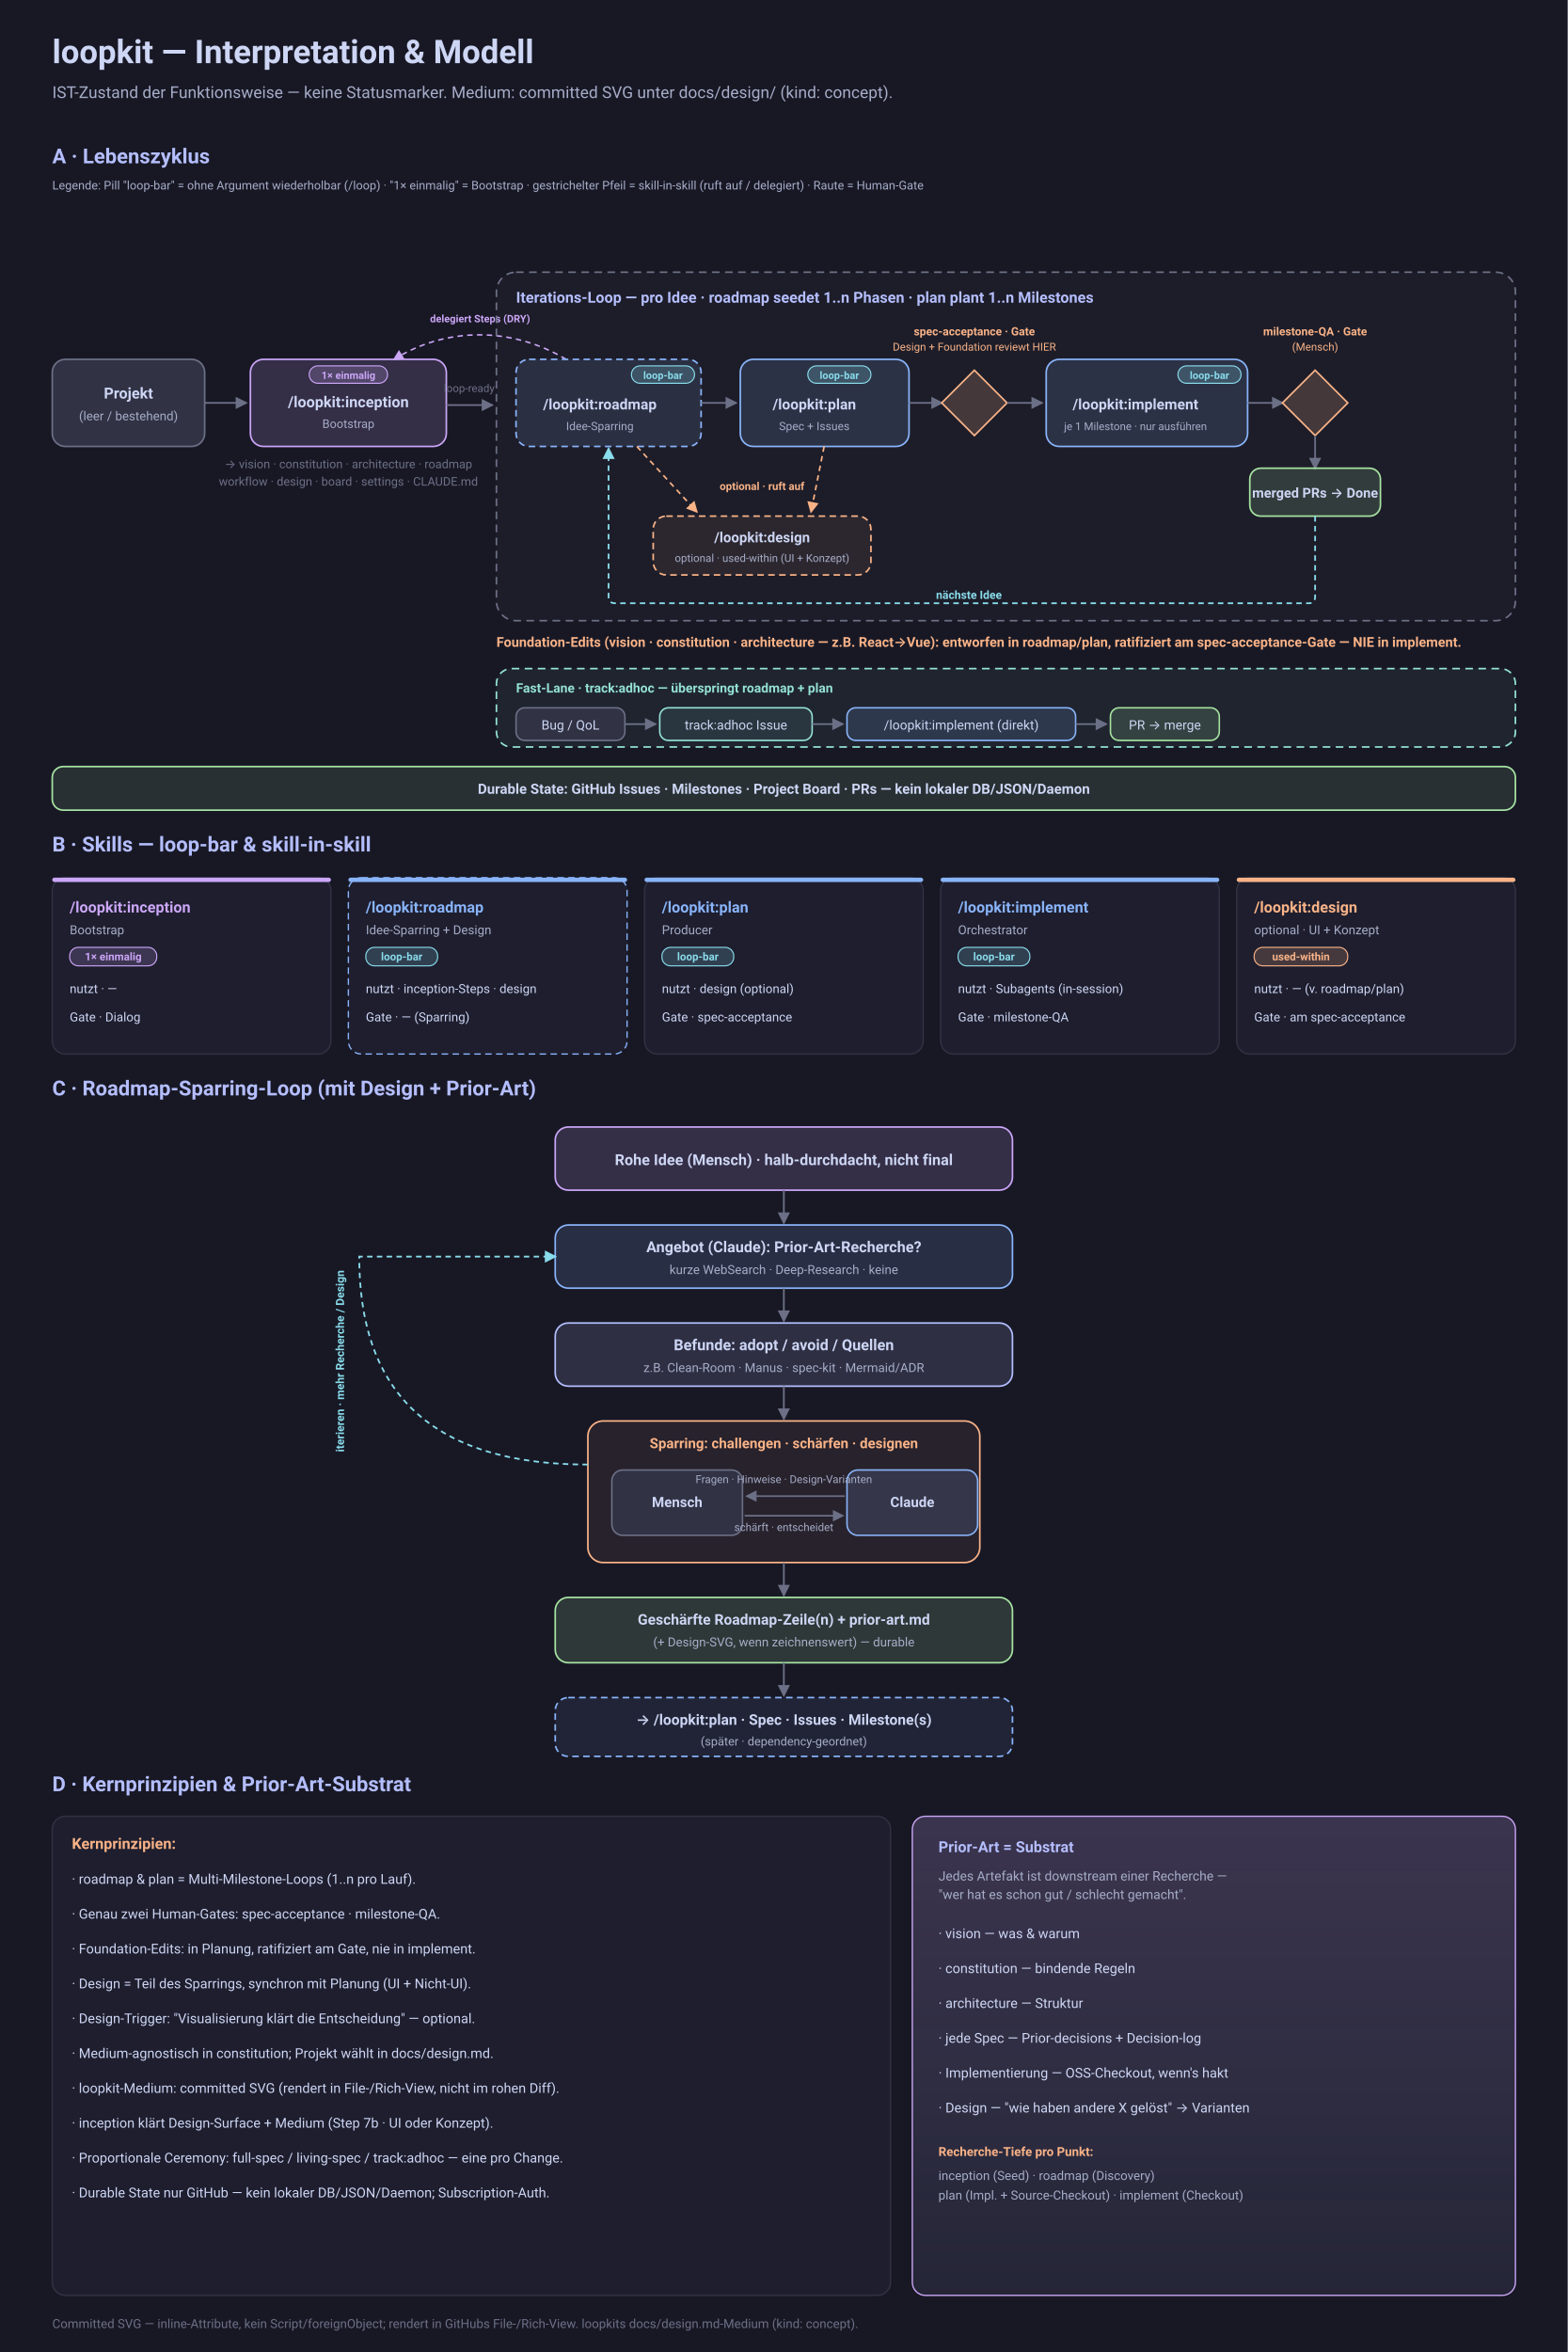
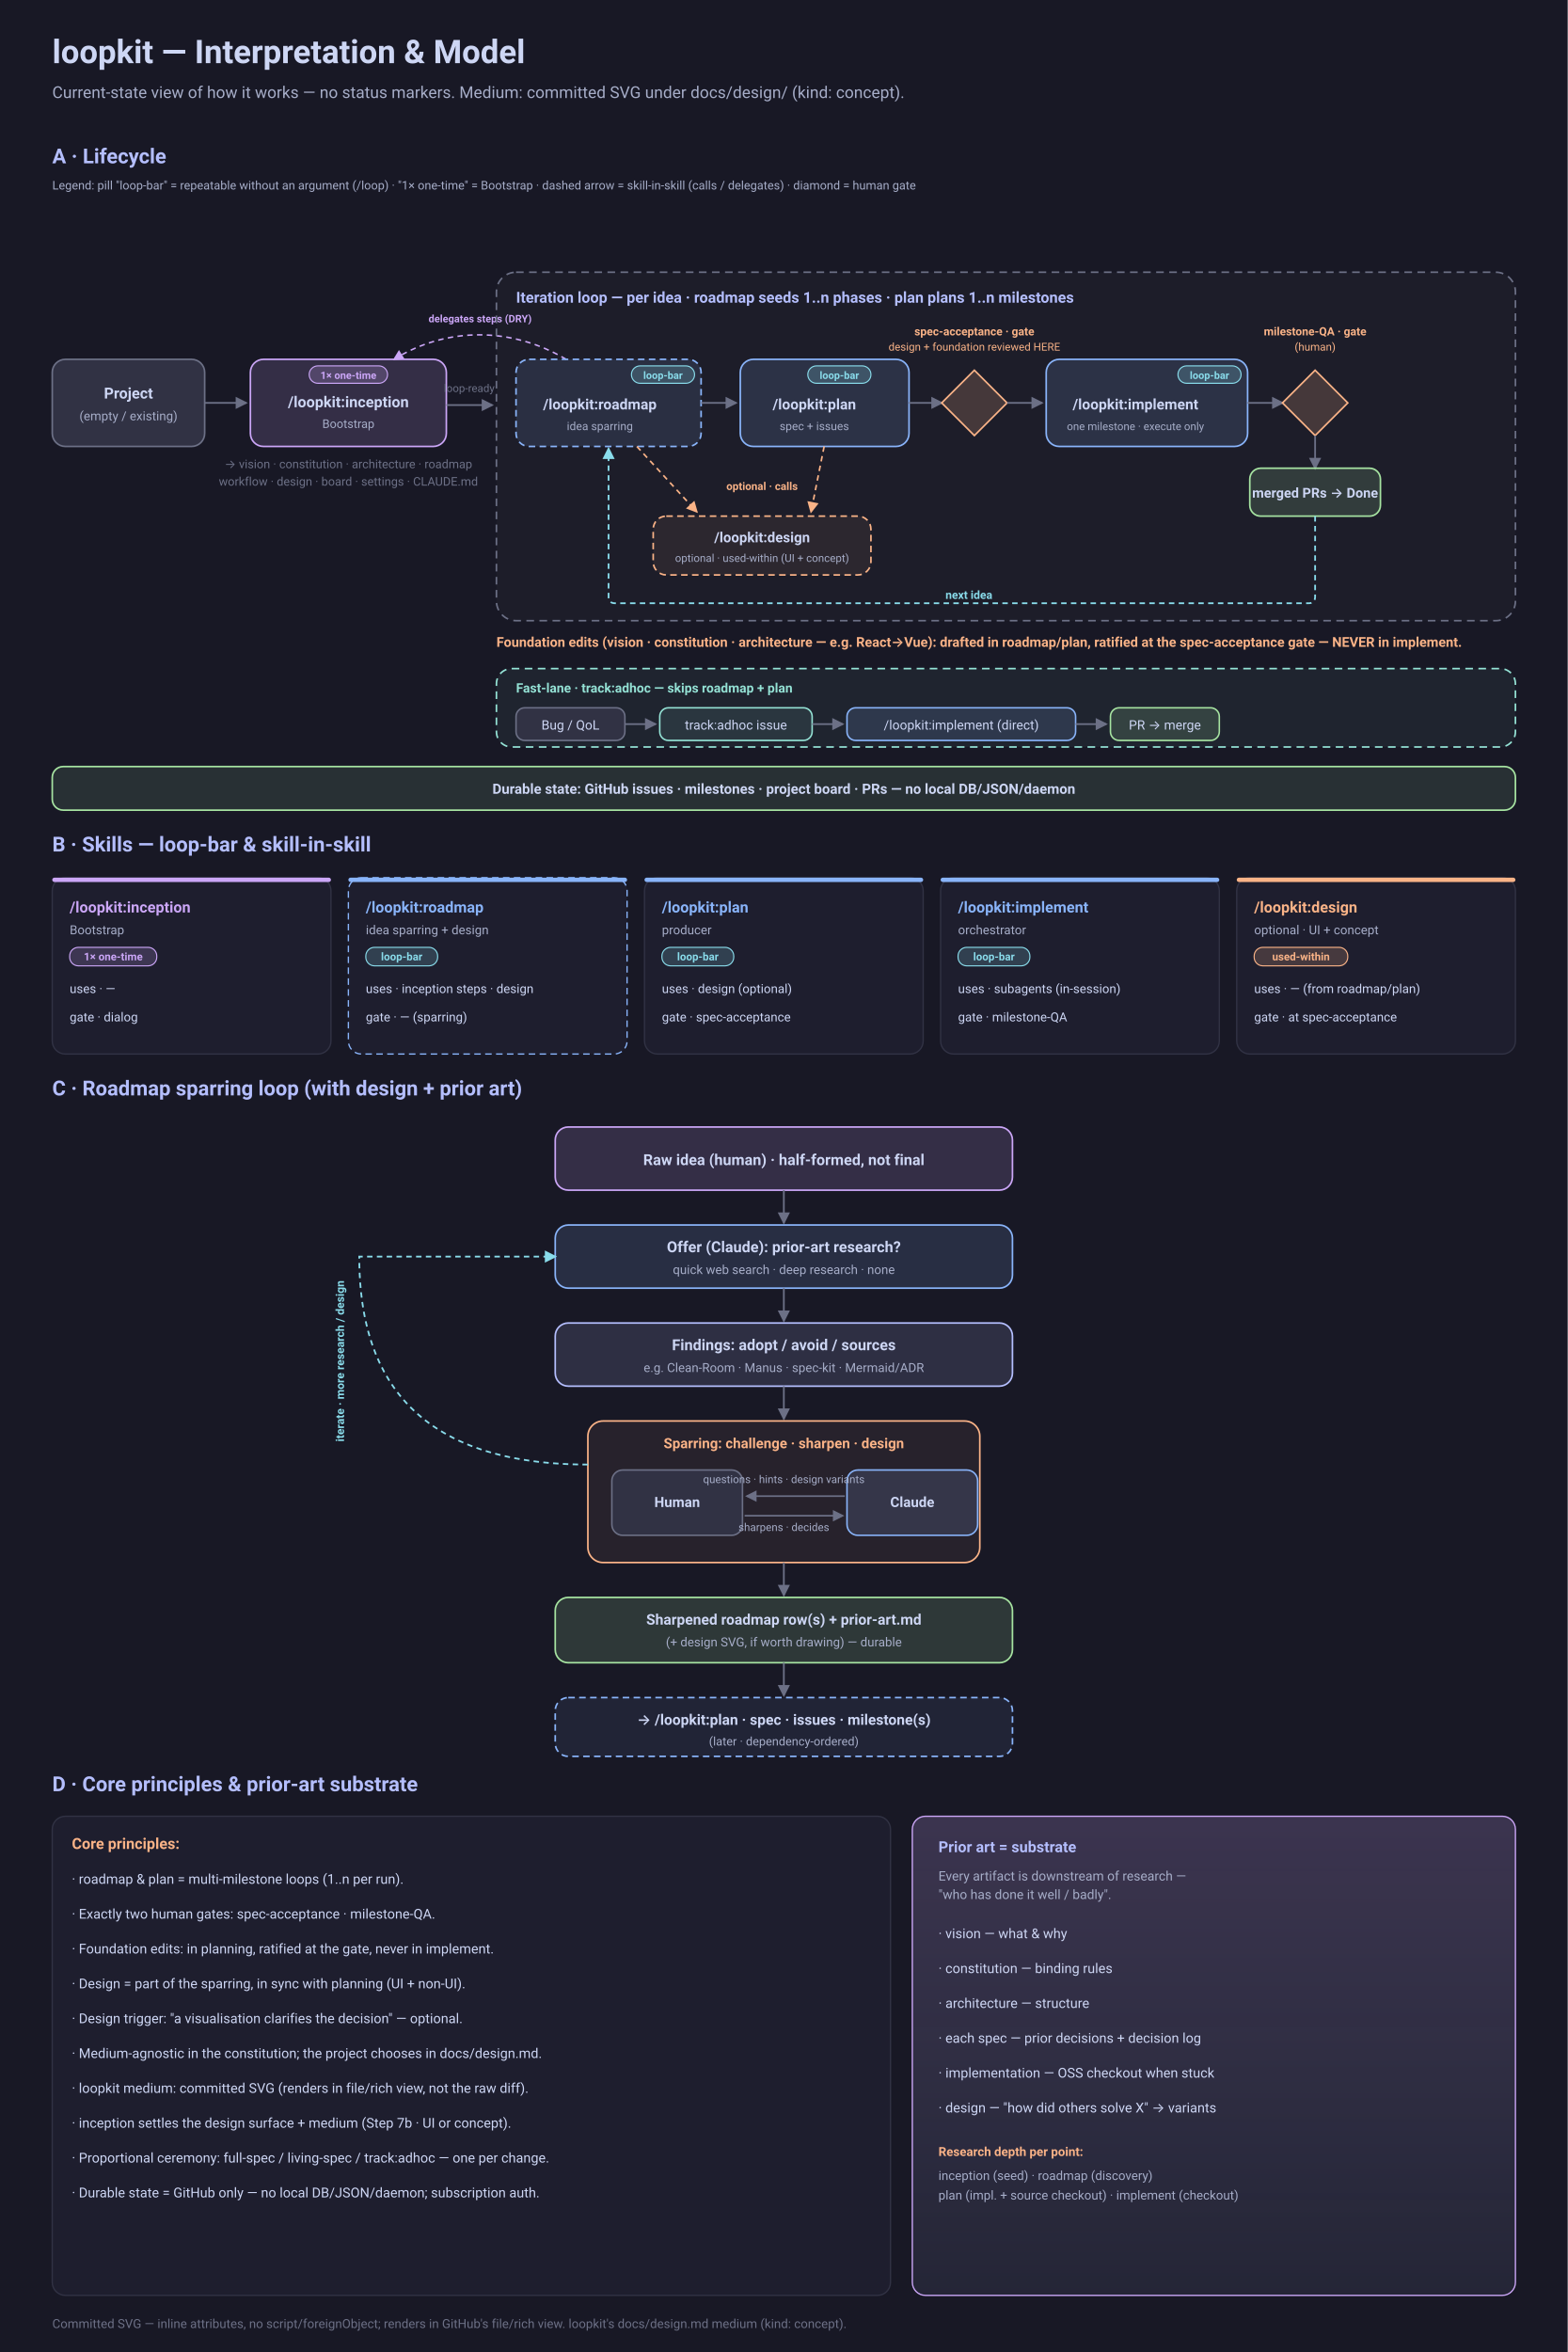
<svg xmlns="http://www.w3.org/2000/svg" viewBox="0 0 1440 2160" width="1440" height="2160" font-family="system-ui, -apple-system, Segoe UI, Roboto, sans-serif">
  <defs>
    <marker id="ar" viewBox="0 0 10 10" refX="8.5" refY="5" markerWidth="7" markerHeight="7" orient="auto-start-reverse">
      <path d="M0,0 L10,5 L0,10 z" fill="#6c7086" />
    </marker>
    <marker id="arb" viewBox="0 0 10 10" refX="8.5" refY="5" markerWidth="7" markerHeight="7" orient="auto-start-reverse">
      <path d="M0,0 L10,5 L0,10 z" fill="#89dceb" />
    </marker>
    <marker id="arp" viewBox="0 0 10 10" refX="8.5" refY="5" markerWidth="7" markerHeight="7" orient="auto-start-reverse">
      <path d="M0,0 L10,5 L0,10 z" fill="#fab387" />
    </marker>
    <marker id="arm" viewBox="0 0 10 10" refX="8.5" refY="5" markerWidth="7" markerHeight="7" orient="auto-start-reverse">
      <path d="M0,0 L10,5 L0,10 z" fill="#cba6f7" />
    </marker>
    <linearGradient id="mv" x1="0" y1="0" x2="0" y2="1">
      <stop offset="0" stop-color="#cba6f7" stop-opacity="0.20" />
      <stop offset="1" stop-color="#b4befe" stop-opacity="0.08" />
    </linearGradient>
  </defs>
  <rect x="0" y="0" width="1440" height="2160" fill="#181825" />
-   <text x="48" y="58" font-size="30" font-weight="700" fill="#cdd6f4">loopkit — Interpretation &amp; Modell</text>
-   <text x="48" y="90" font-size="15" fill="#a6adc8">IST-Zustand der Funktionsweise — keine Statusmarker. Medium: committed SVG unter docs/design/ (kind: concept).</text>
-   <text x="48" y="150" font-size="19" font-weight="700" fill="#b4befe">A · Lebenszyklus</text>
-   <text x="48" y="174" font-size="11" fill="#a6adc8">Legende:  Pill "loop-bar" = ohne Argument wiederholbar (/loop)   ·   "1× einmalig" = Bootstrap   ·   gestrichelter Pfeil = skill-in-skill (ruft auf / delegiert)   ·   Raute = Human-Gate</text>
+   <text x="48" y="58" font-size="30" font-weight="700" fill="#cdd6f4">loopkit — Interpretation &amp; Model</text>
+   <text x="48" y="90" font-size="15" fill="#a6adc8">Current-state view of how it works — no status markers. Medium: committed SVG under docs/design/ (kind: concept).</text>
+   <text x="48" y="150" font-size="19" font-weight="700" fill="#b4befe">A · Lifecycle</text>
+   <text x="48" y="174" font-size="11" fill="#a6adc8">Legend:  pill "loop-bar" = repeatable without an argument (/loop)   ·   "1× one-time" = Bootstrap   ·   dashed arrow = skill-in-skill (calls / delegates)   ·   diamond = human gate</text>
  <rect x="48" y="330" width="140" height="80" rx="12" fill="#313244" stroke="#6c7086" stroke-width="1.5" />
-   <text x="118" y="366" font-size="14" font-weight="600" fill="#cdd6f4" text-anchor="middle">Projekt</text>
-   <text x="118" y="386" font-size="11.5" fill="#a6adc8" text-anchor="middle">(leer / bestehend)</text>
+   <text x="118" y="366" font-size="14" font-weight="600" fill="#cdd6f4" text-anchor="middle">Project</text>
+   <text x="118" y="386" font-size="11.5" fill="#a6adc8" text-anchor="middle">(empty / existing)</text>
  <line x1="188" y1="370" x2="226" y2="370" stroke="#6c7086" stroke-width="1.6" marker-end="url(#ar)" />
  <rect x="230" y="330" width="180" height="80" rx="12" fill="#cba6f7" fill-opacity="0.16" stroke="#cba6f7" stroke-width="1.5" />
  <rect x="284" y="336" width="72" height="16" rx="8" fill="#cba6f7" fill-opacity="0.20" stroke="#cba6f7" stroke-width="1" />
-   <text x="320" y="348" font-size="9.5" font-weight="600" fill="#cba6f7" text-anchor="middle">1× einmalig</text>
+   <text x="320" y="348" font-size="9.5" font-weight="600" fill="#cba6f7" text-anchor="middle">1× one-time</text>
  <text x="320" y="374" font-size="14" font-weight="600" fill="#cdd6f4" text-anchor="middle">/loopkit:inception</text>
  <text x="320" y="393" font-size="11" fill="#a6adc8" text-anchor="middle">Bootstrap</text>
  <text x="320" y="430" font-size="11" fill="#6c7086" text-anchor="middle">→ vision · constitution · architecture · roadmap</text>
  <text x="320" y="446" font-size="11" fill="#6c7086" text-anchor="middle">workflow · design · board · settings · CLAUDE.md</text>
  <text x="431" y="360" font-size="10" fill="#6c7086" text-anchor="middle">loop-ready</text>
  <line x1="410" y1="372" x2="452" y2="372" stroke="#6c7086" stroke-width="1.6" marker-end="url(#ar)" />
  <path d="M520,330 C 470,300 410,300 362,330" fill="none" stroke="#cba6f7" stroke-width="1.4" stroke-dasharray="5 4" marker-end="url(#arm)" />
-   <text x="441" y="296" font-size="9.5" font-weight="600" fill="#cba6f7" text-anchor="middle">delegiert Steps (DRY)</text>
+   <text x="441" y="296" font-size="9.5" font-weight="600" fill="#cba6f7" text-anchor="middle">delegates steps (DRY)</text>
  <rect x="456" y="250" width="936" height="320" rx="18" fill="#ffffff" fill-opacity="0.02" stroke="#6c7086" stroke-width="1.5" stroke-dasharray="7 5" />
-   <text x="474" y="278" font-size="14" font-weight="700" fill="#b4befe">Iterations-Loop — pro Idee · roadmap seedet 1..n Phasen · plan plant 1..n Milestones</text>
+   <text x="474" y="278" font-size="14" font-weight="700" fill="#b4befe">Iteration loop — per idea · roadmap seeds 1..n phases · plan plans 1..n milestones</text>
  <rect x="474" y="330" width="170" height="80" rx="12" fill="#89b4fa" fill-opacity="0.12" stroke="#89b4fa" stroke-width="1.5" stroke-dasharray="6 4" />
  <rect x="580" y="336" width="58" height="16" rx="8" fill="#89dceb" fill-opacity="0.20" stroke="#89dceb" stroke-width="1" />
  <text x="609" y="348" font-size="9.5" font-weight="600" fill="#89dceb" text-anchor="middle">loop-bar</text>
  <text x="551" y="376" font-size="13.5" font-weight="600" fill="#cdd6f4" text-anchor="middle">/loopkit:roadmap</text>
-   <text x="551" y="395" font-size="10.5" fill="#a6adc8" text-anchor="middle">Idee-Sparring</text>
+   <text x="551" y="395" font-size="10.5" fill="#a6adc8" text-anchor="middle">idea sparring</text>
  <line x1="644" y1="370" x2="676" y2="370" stroke="#6c7086" stroke-width="1.6" marker-end="url(#ar)" />
  <rect x="680" y="330" width="155" height="80" rx="12" fill="#89b4fa" fill-opacity="0.14" stroke="#89b4fa" stroke-width="1.5" />
  <rect x="742" y="336" width="58" height="16" rx="8" fill="#89dceb" fill-opacity="0.20" stroke="#89dceb" stroke-width="1" />
  <text x="771" y="348" font-size="9.5" font-weight="600" fill="#89dceb" text-anchor="middle">loop-bar</text>
  <text x="748" y="376" font-size="13.5" font-weight="600" fill="#cdd6f4" text-anchor="middle">/loopkit:plan</text>
-   <text x="748" y="395" font-size="10.5" fill="#a6adc8" text-anchor="middle">Spec + Issues</text>
-   <text x="895" y="308" font-size="10.5" font-weight="700" fill="#fab387" text-anchor="middle">spec-acceptance · Gate</text>
-   <text x="895" y="322" font-size="10" fill="#fab387" text-anchor="middle">Design + Foundation reviewt HIER</text>
+   <text x="748" y="395" font-size="10.5" fill="#a6adc8" text-anchor="middle">spec + issues</text>
+   <text x="895" y="308" font-size="10.5" font-weight="700" fill="#fab387" text-anchor="middle">spec-acceptance · gate</text>
+   <text x="895" y="322" font-size="10" fill="#fab387" text-anchor="middle">design + foundation reviewed HERE</text>
  <line x1="835" y1="370" x2="865" y2="370" stroke="#6c7086" stroke-width="1.6" marker-end="url(#ar)" />
  <polygon points="895,340 925,370 895,400 865,370" fill="#fab387" fill-opacity="0.18" stroke="#fab387" stroke-width="1.5" />
  <line x1="925" y1="370" x2="957" y2="370" stroke="#6c7086" stroke-width="1.6" marker-end="url(#ar)" />
  <rect x="961" y="330" width="185" height="80" rx="12" fill="#89b4fa" fill-opacity="0.14" stroke="#89b4fa" stroke-width="1.5" />
  <rect x="1082" y="336" width="58" height="16" rx="8" fill="#89dceb" fill-opacity="0.20" stroke="#89dceb" stroke-width="1" />
  <text x="1111" y="348" font-size="9.5" font-weight="600" fill="#89dceb" text-anchor="middle">loop-bar</text>
  <text x="1043" y="376" font-size="13.5" font-weight="600" fill="#cdd6f4" text-anchor="middle">/loopkit:implement</text>
-   <text x="1043" y="395" font-size="10" fill="#a6adc8" text-anchor="middle">je 1 Milestone · nur ausführen</text>
+   <text x="1043" y="395" font-size="10" fill="#a6adc8" text-anchor="middle">one milestone · execute only</text>
  <line x1="1146" y1="370" x2="1178" y2="370" stroke="#6c7086" stroke-width="1.6" marker-end="url(#ar)" />
-   <text x="1208" y="308" font-size="10.5" font-weight="700" fill="#fab387" text-anchor="middle">milestone-QA · Gate</text>
-   <text x="1208" y="322" font-size="10" fill="#fab387" text-anchor="middle">(Mensch)</text>
+   <text x="1208" y="308" font-size="10.5" font-weight="700" fill="#fab387" text-anchor="middle">milestone-QA · gate</text>
+   <text x="1208" y="322" font-size="10" fill="#fab387" text-anchor="middle">(human)</text>
  <polygon points="1208,340 1238,370 1208,400 1178,370" fill="#fab387" fill-opacity="0.18" stroke="#fab387" stroke-width="1.5" />
  <line x1="1208" y1="400" x2="1208" y2="430" stroke="#6c7086" stroke-width="1.6" marker-end="url(#ar)" />
  <rect x="1148" y="430" width="120" height="44" rx="10" fill="#a6e3a1" fill-opacity="0.16" stroke="#a6e3a1" stroke-width="1.5" />
  <text x="1208" y="457" font-size="12.5" font-weight="600" fill="#cdd6f4" text-anchor="middle">merged PRs → Done</text>
  <path d="M1208,474 L1208,548 Q1208,554 1202,554 L565,554 Q559,554 559,548 L559,412" fill="none" stroke="#89dceb" stroke-width="1.6" stroke-dasharray="5 4" marker-end="url(#arb)" />
-   <text x="890" y="550" font-size="10.5" font-weight="600" fill="#89dceb" text-anchor="middle">nächste Idee</text>
-   <text x="700" y="450" font-size="10" font-weight="600" fill="#fab387" text-anchor="middle">optional · ruft auf</text>
+   <text x="890" y="550" font-size="10.5" font-weight="600" fill="#89dceb" text-anchor="middle">next idea</text>
+   <text x="700" y="450" font-size="10" font-weight="600" fill="#fab387" text-anchor="middle">optional · calls</text>
  <line x1="585" y1="410" x2="640" y2="470" stroke="#fab387" stroke-width="1.5" stroke-dasharray="5 4" marker-end="url(#arp)" />
  <line x1="757" y1="410" x2="745" y2="470" stroke="#fab387" stroke-width="1.5" stroke-dasharray="5 4" marker-end="url(#arp)" />
  <rect x="600" y="474" width="200" height="54" rx="12" fill="#fab387" fill-opacity="0.07" stroke="#fab387" stroke-width="1.5" stroke-dasharray="6 4" />
  <text x="700" y="498" font-size="13" font-weight="600" fill="#cdd6f4" text-anchor="middle">/loopkit:design</text>
-   <text x="700" y="516" font-size="10" fill="#a6adc8" text-anchor="middle">optional · used-within (UI + Konzept)</text>
-   <text x="456" y="594" font-size="12.5" font-weight="600" fill="#fab387">Foundation-Edits (vision · constitution · architecture — z.B. React→Vue): entworfen in roadmap/plan, ratifiziert am spec-acceptance-Gate — NIE in implement.</text>
+   <text x="700" y="516" font-size="10" fill="#a6adc8" text-anchor="middle">optional · used-within (UI + concept)</text>
+   <text x="456" y="594" font-size="12.5" font-weight="600" fill="#fab387">Foundation edits (vision · constitution · architecture — e.g. React→Vue): drafted in roadmap/plan, ratified at the spec-acceptance gate — NEVER in implement.</text>
  <rect x="456" y="614" width="936" height="72" rx="14" fill="#94e2d5" fill-opacity="0.06" stroke="#94e2d5" stroke-width="1.5" stroke-dasharray="7 5" />
-   <text x="474" y="636" font-size="12" font-weight="700" fill="#94e2d5">Fast-Lane · track:adhoc — überspringt roadmap + plan</text>
+   <text x="474" y="636" font-size="12" font-weight="700" fill="#94e2d5">Fast-lane · track:adhoc — skips roadmap + plan</text>
  <rect x="474" y="650" width="100" height="30" rx="8" fill="#313244" stroke="#6c7086" stroke-width="1.4" />
  <text x="524" y="670" font-size="12" fill="#cdd6f4" text-anchor="middle">Bug / QoL</text>
  <line x1="574" y1="665" x2="602" y2="665" stroke="#6c7086" stroke-width="1.6" marker-end="url(#ar)" />
  <rect x="606" y="650" width="140" height="30" rx="8" fill="#94e2d5" fill-opacity="0.10" stroke="#94e2d5" stroke-width="1.4" />
-   <text x="676" y="670" font-size="12" fill="#cdd6f4" text-anchor="middle">track:adhoc Issue</text>
+   <text x="676" y="670" font-size="12" fill="#cdd6f4" text-anchor="middle">track:adhoc issue</text>
  <line x1="746" y1="665" x2="774" y2="665" stroke="#6c7086" stroke-width="1.6" marker-end="url(#ar)" />
  <rect x="778" y="650" width="210" height="30" rx="8" fill="#89b4fa" fill-opacity="0.14" stroke="#89b4fa" stroke-width="1.4" />
-   <text x="883" y="670" font-size="12" fill="#cdd6f4" text-anchor="middle">/loopkit:implement (direkt)</text>
+   <text x="883" y="670" font-size="12" fill="#cdd6f4" text-anchor="middle">/loopkit:implement (direct)</text>
  <line x1="988" y1="665" x2="1016" y2="665" stroke="#6c7086" stroke-width="1.6" marker-end="url(#ar)" />
  <rect x="1020" y="650" width="100" height="30" rx="8" fill="#a6e3a1" fill-opacity="0.16" stroke="#a6e3a1" stroke-width="1.4" />
  <text x="1070" y="670" font-size="12" fill="#cdd6f4" text-anchor="middle">PR → merge</text>
  <rect x="48" y="704" width="1344" height="40" rx="10" fill="#a6e3a1" fill-opacity="0.12" stroke="#a6e3a1" stroke-width="1.5" />
-   <text x="720" y="729" font-size="13" font-weight="600" fill="#cdd6f4" text-anchor="middle">Durable State: GitHub Issues · Milestones · Project Board · PRs — kein lokaler DB/JSON/Daemon</text>
+   <text x="720" y="729" font-size="13" font-weight="600" fill="#cdd6f4" text-anchor="middle">Durable state: GitHub issues · milestones · project board · PRs — no local DB/JSON/daemon</text>
  <text x="48" y="782" font-size="19" font-weight="700" fill="#b4befe">B · Skills — loop-bar &amp; skill-in-skill</text>
  <rect x="48" y="806" width="256" height="162" rx="12" fill="#1e1e2e" stroke="#313244" stroke-width="1.2" />
  <rect x="48" y="806" width="256" height="4" rx="2" fill="#cba6f7" />
  <text x="64" y="838" font-size="14" font-weight="700" fill="#cba6f7">/loopkit:inception</text>
  <text x="64" y="858" font-size="11.5" fill="#a6adc8">Bootstrap</text>
  <rect x="64" y="870" width="80" height="17" rx="8" fill="#cba6f7" fill-opacity="0.18" stroke="#cba6f7" stroke-width="1" />
-   <text x="104" y="882" font-size="10" font-weight="600" fill="#cba6f7" text-anchor="middle">1× einmalig</text>
-   <text x="64" y="912" font-size="11.5" fill="#cdd6f4">nutzt · —</text>
-   <text x="64" y="938" font-size="11.5" fill="#cdd6f4">Gate · Dialog</text>
+   <text x="104" y="882" font-size="10" font-weight="600" fill="#cba6f7" text-anchor="middle">1× one-time</text>
+   <text x="64" y="912" font-size="11.5" fill="#cdd6f4">uses · —</text>
+   <text x="64" y="938" font-size="11.5" fill="#cdd6f4">gate · dialog</text>
  <rect x="320" y="806" width="256" height="162" rx="12" fill="#1e1e2e" stroke="#89b4fa" stroke-width="1.2" stroke-dasharray="6 4" />
  <rect x="320" y="806" width="256" height="4" rx="2" fill="#89b4fa" />
  <text x="336" y="838" font-size="14" font-weight="700" fill="#89b4fa">/loopkit:roadmap</text>
-   <text x="336" y="858" font-size="11.5" fill="#a6adc8">Idee-Sparring + Design</text>
+   <text x="336" y="858" font-size="11.5" fill="#a6adc8">idea sparring + design</text>
  <rect x="336" y="870" width="66" height="17" rx="8" fill="#89dceb" fill-opacity="0.18" stroke="#89dceb" stroke-width="1" />
  <text x="369" y="882" font-size="10" font-weight="600" fill="#89dceb" text-anchor="middle">loop-bar</text>
-   <text x="336" y="912" font-size="11.5" fill="#cdd6f4">nutzt · inception-Steps · design</text>
-   <text x="336" y="938" font-size="11.5" fill="#cdd6f4">Gate · — (Sparring)</text>
+   <text x="336" y="912" font-size="11.5" fill="#cdd6f4">uses · inception steps · design</text>
+   <text x="336" y="938" font-size="11.5" fill="#cdd6f4">gate · — (sparring)</text>
  <rect x="592" y="806" width="256" height="162" rx="12" fill="#1e1e2e" stroke="#313244" stroke-width="1.2" />
  <rect x="592" y="806" width="256" height="4" rx="2" fill="#89b4fa" />
  <text x="608" y="838" font-size="14" font-weight="700" fill="#89b4fa">/loopkit:plan</text>
-   <text x="608" y="858" font-size="11.5" fill="#a6adc8">Producer</text>
+   <text x="608" y="858" font-size="11.5" fill="#a6adc8">producer</text>
  <rect x="608" y="870" width="66" height="17" rx="8" fill="#89dceb" fill-opacity="0.18" stroke="#89dceb" stroke-width="1" />
  <text x="641" y="882" font-size="10" font-weight="600" fill="#89dceb" text-anchor="middle">loop-bar</text>
-   <text x="608" y="912" font-size="11.5" fill="#cdd6f4">nutzt · design (optional)</text>
-   <text x="608" y="938" font-size="11.5" fill="#cdd6f4">Gate · spec-acceptance</text>
+   <text x="608" y="912" font-size="11.5" fill="#cdd6f4">uses · design (optional)</text>
+   <text x="608" y="938" font-size="11.5" fill="#cdd6f4">gate · spec-acceptance</text>
  <rect x="864" y="806" width="256" height="162" rx="12" fill="#1e1e2e" stroke="#313244" stroke-width="1.2" />
  <rect x="864" y="806" width="256" height="4" rx="2" fill="#89b4fa" />
  <text x="880" y="838" font-size="14" font-weight="700" fill="#89b4fa">/loopkit:implement</text>
-   <text x="880" y="858" font-size="11.5" fill="#a6adc8">Orchestrator</text>
+   <text x="880" y="858" font-size="11.5" fill="#a6adc8">orchestrator</text>
  <rect x="880" y="870" width="66" height="17" rx="8" fill="#89dceb" fill-opacity="0.18" stroke="#89dceb" stroke-width="1" />
  <text x="913" y="882" font-size="10" font-weight="600" fill="#89dceb" text-anchor="middle">loop-bar</text>
-   <text x="880" y="912" font-size="11.5" fill="#cdd6f4">nutzt · Subagents (in-session)</text>
-   <text x="880" y="938" font-size="11.5" fill="#cdd6f4">Gate · milestone-QA</text>
+   <text x="880" y="912" font-size="11.5" fill="#cdd6f4">uses · subagents (in-session)</text>
+   <text x="880" y="938" font-size="11.5" fill="#cdd6f4">gate · milestone-QA</text>
  <rect x="1136" y="806" width="256" height="162" rx="12" fill="#1e1e2e" stroke="#313244" stroke-width="1.2" />
  <rect x="1136" y="806" width="256" height="4" rx="2" fill="#fab387" />
  <text x="1152" y="838" font-size="14" font-weight="700" fill="#fab387">/loopkit:design</text>
-   <text x="1152" y="858" font-size="11.5" fill="#a6adc8">optional · UI + Konzept</text>
+   <text x="1152" y="858" font-size="11.5" fill="#a6adc8">optional · UI + concept</text>
  <rect x="1152" y="870" width="86" height="17" rx="8" fill="#fab387" fill-opacity="0.18" stroke="#fab387" stroke-width="1" />
  <text x="1195" y="882" font-size="10" font-weight="600" fill="#fab387" text-anchor="middle">used-within</text>
-   <text x="1152" y="912" font-size="11.5" fill="#cdd6f4">nutzt · — (v. roadmap/plan)</text>
-   <text x="1152" y="938" font-size="11.5" fill="#cdd6f4">Gate · am spec-acceptance</text>
-   <text x="48" y="1006" font-size="19" font-weight="700" fill="#b4befe">C · Roadmap-Sparring-Loop (mit Design + Prior-Art)</text>
+   <text x="1152" y="912" font-size="11.5" fill="#cdd6f4">uses · — (from roadmap/plan)</text>
+   <text x="1152" y="938" font-size="11.5" fill="#cdd6f4">gate · at spec-acceptance</text>
+   <text x="48" y="1006" font-size="19" font-weight="700" fill="#b4befe">C · Roadmap sparring loop (with design + prior art)</text>
  <rect x="510" y="1035" width="420" height="58" rx="12" fill="#cba6f7" fill-opacity="0.16" stroke="#cba6f7" stroke-width="1.5" />
-   <text x="720" y="1070" font-size="14" font-weight="600" fill="#cdd6f4" text-anchor="middle">Rohe Idee (Mensch) · halb-durchdacht, nicht final</text>
+   <text x="720" y="1070" font-size="14" font-weight="600" fill="#cdd6f4" text-anchor="middle">Raw idea (human) · half-formed, not final</text>
  <line x1="720" y1="1093" x2="720" y2="1123" stroke="#6c7086" stroke-width="1.6" marker-end="url(#ar)" />
  <rect x="510" y="1125" width="420" height="58" rx="12" fill="#89b4fa" fill-opacity="0.14" stroke="#89b4fa" stroke-width="1.5" />
-   <text x="720" y="1150" font-size="14" font-weight="600" fill="#cdd6f4" text-anchor="middle">Angebot (Claude): Prior-Art-Recherche?</text>
-   <text x="720" y="1170" font-size="11.5" fill="#a6adc8" text-anchor="middle">kurze WebSearch · Deep-Research · keine</text>
+   <text x="720" y="1150" font-size="14" font-weight="600" fill="#cdd6f4" text-anchor="middle">Offer (Claude): prior-art research?</text>
+   <text x="720" y="1170" font-size="11.5" fill="#a6adc8" text-anchor="middle">quick web search · deep research · none</text>
  <line x1="720" y1="1183" x2="720" y2="1213" stroke="#6c7086" stroke-width="1.6" marker-end="url(#ar)" />
  <rect x="510" y="1215" width="420" height="58" rx="12" fill="#b4befe" fill-opacity="0.14" stroke="#b4befe" stroke-width="1.5" />
-   <text x="720" y="1240" font-size="14" font-weight="600" fill="#cdd6f4" text-anchor="middle">Befunde: adopt / avoid / Quellen</text>
-   <text x="720" y="1260" font-size="11.5" fill="#a6adc8" text-anchor="middle">z.B. Clean-Room · Manus · spec-kit · Mermaid/ADR</text>
+   <text x="720" y="1240" font-size="14" font-weight="600" fill="#cdd6f4" text-anchor="middle">Findings: adopt / avoid / sources</text>
+   <text x="720" y="1260" font-size="11.5" fill="#a6adc8" text-anchor="middle">e.g. Clean-Room · Manus · spec-kit · Mermaid/ADR</text>
  <line x1="720" y1="1273" x2="720" y2="1303" stroke="#6c7086" stroke-width="1.6" marker-end="url(#ar)" />
  <rect x="540" y="1305" width="360" height="130" rx="14" fill="#fab387" fill-opacity="0.07" stroke="#fab387" stroke-width="1.5" />
-   <text x="720" y="1330" font-size="13" font-weight="700" fill="#fab387" text-anchor="middle">Sparring: challengen · schärfen · designen</text>
+   <text x="720" y="1330" font-size="13" font-weight="700" fill="#fab387" text-anchor="middle">Sparring: challenge · sharpen · design</text>
  <rect x="562" y="1350" width="120" height="60" rx="10" fill="#313244" stroke="#6c7086" stroke-width="1.4" />
-   <text x="622" y="1384" font-size="13" font-weight="600" fill="#cdd6f4" text-anchor="middle">Mensch</text>
+   <text x="622" y="1384" font-size="13" font-weight="600" fill="#cdd6f4" text-anchor="middle">Human</text>
  <rect x="778" y="1350" width="120" height="60" rx="10" fill="#89b4fa" fill-opacity="0.14" stroke="#89b4fa" stroke-width="1.4" />
  <text x="838" y="1384" font-size="13" font-weight="600" fill="#cdd6f4" text-anchor="middle">Claude</text>
-   <text x="720" y="1362" font-size="10" fill="#a6adc8" text-anchor="middle">Fragen · Hinweise · Design-Varianten</text>
+   <text x="720" y="1362" font-size="10" fill="#a6adc8" text-anchor="middle">questions · hints · design variants</text>
  <line x1="776" y1="1374" x2="686" y2="1374" stroke="#6c7086" stroke-width="1.5" marker-end="url(#ar)" />
  <line x1="684" y1="1392" x2="774" y2="1392" stroke="#6c7086" stroke-width="1.5" marker-end="url(#ar)" />
-   <text x="720" y="1406" font-size="10" fill="#a6adc8" text-anchor="middle">schärft · entscheidet</text>
+   <text x="720" y="1406" font-size="10" fill="#a6adc8" text-anchor="middle">sharpens · decides</text>
  <line x1="720" y1="1435" x2="720" y2="1465" stroke="#6c7086" stroke-width="1.6" marker-end="url(#ar)" />
  <path d="M540,1345 C 360,1345 330,1240 330,1154 L510,1154" fill="none" stroke="#89dceb" stroke-width="1.6" stroke-dasharray="5 4" marker-end="url(#arb)" />
-   <text x="316" y="1250" font-size="10.5" font-weight="600" fill="#89dceb" text-anchor="middle" transform="rotate(-90 316 1250)">iterieren · mehr Recherche / Design</text>
+   <text x="316" y="1250" font-size="10.5" font-weight="600" fill="#89dceb" text-anchor="middle" transform="rotate(-90 316 1250)">iterate · more research / design</text>
  <rect x="510" y="1467" width="420" height="60" rx="12" fill="#a6e3a1" fill-opacity="0.16" stroke="#a6e3a1" stroke-width="1.5" />
-   <text x="720" y="1492" font-size="13.5" font-weight="600" fill="#cdd6f4" text-anchor="middle">Geschärfte Roadmap-Zeile(n) + prior-art.md</text>
-   <text x="720" y="1512" font-size="11.5" fill="#a6adc8" text-anchor="middle">(+ Design-SVG, wenn zeichnenswert) — durable</text>
+   <text x="720" y="1492" font-size="13.5" font-weight="600" fill="#cdd6f4" text-anchor="middle">Sharpened roadmap row(s) + prior-art.md</text>
+   <text x="720" y="1512" font-size="11.5" fill="#a6adc8" text-anchor="middle">(+ design SVG, if worth drawing) — durable</text>
  <line x1="720" y1="1527" x2="720" y2="1557" stroke="#6c7086" stroke-width="1.6" marker-end="url(#ar)" />
  <rect x="510" y="1559" width="420" height="54" rx="12" fill="#89b4fa" fill-opacity="0.08" stroke="#89b4fa" stroke-width="1.5" stroke-dasharray="6 4" />
-   <text x="720" y="1584" font-size="13.5" font-weight="600" fill="#cdd6f4" text-anchor="middle">→ /loopkit:plan · Spec · Issues · Milestone(s)</text>
-   <text x="720" y="1603" font-size="11" fill="#a6adc8" text-anchor="middle">(später · dependency-geordnet)</text>
-   <text x="48" y="1645" font-size="19" font-weight="700" fill="#b4befe">D · Kernprinzipien &amp; Prior-Art-Substrat</text>
+   <text x="720" y="1584" font-size="13.5" font-weight="600" fill="#cdd6f4" text-anchor="middle">→ /loopkit:plan · spec · issues · milestone(s)</text>
+   <text x="720" y="1603" font-size="11" fill="#a6adc8" text-anchor="middle">(later · dependency-ordered)</text>
+   <text x="48" y="1645" font-size="19" font-weight="700" fill="#b4befe">D · Core principles &amp; prior-art substrate</text>
  <rect x="48" y="1668" width="770" height="440" rx="12" fill="#1e1e2e" stroke="#313244" stroke-width="1.2" />
-   <text x="66" y="1698" font-size="14" font-weight="700" fill="#fab387">Kernprinzipien:</text>
-   <text x="66" y="1730" font-size="12.5" fill="#cdd6f4">· roadmap &amp; plan = Multi-Milestone-Loops (1..n pro Lauf).</text>
-   <text x="66" y="1762" font-size="12.5" fill="#cdd6f4">· Genau zwei Human-Gates: spec-acceptance · milestone-QA.</text>
-   <text x="66" y="1794" font-size="12.5" fill="#cdd6f4">· Foundation-Edits: in Planung, ratifiziert am Gate, nie in implement.</text>
-   <text x="66" y="1826" font-size="12.5" fill="#cdd6f4">· Design = Teil des Sparrings, synchron mit Planung (UI + Nicht-UI).</text>
-   <text x="66" y="1858" font-size="12.5" fill="#cdd6f4">· Design-Trigger: "Visualisierung klärt die Entscheidung" — optional.</text>
-   <text x="66" y="1890" font-size="12.5" fill="#cdd6f4">· Medium-agnostisch in constitution; Projekt wählt in docs/design.md.</text>
-   <text x="66" y="1922" font-size="12.5" fill="#cdd6f4">· loopkit-Medium: committed SVG (rendert in File-/Rich-View, nicht im rohen Diff).</text>
-   <text x="66" y="1954" font-size="12.5" fill="#cdd6f4">· inception klärt Design-Surface + Medium (Step 7b · UI oder Konzept).</text>
-   <text x="66" y="1986" font-size="12.5" fill="#cdd6f4">· Proportionale Ceremony: full-spec / living-spec / track:adhoc — eine pro Change.</text>
-   <text x="66" y="2018" font-size="12.5" fill="#cdd6f4">· Durable State nur GitHub — kein lokaler DB/JSON/Daemon; Subscription-Auth.</text>
+   <text x="66" y="1698" font-size="14" font-weight="700" fill="#fab387">Core principles:</text>
+   <text x="66" y="1730" font-size="12.5" fill="#cdd6f4">· roadmap &amp; plan = multi-milestone loops (1..n per run).</text>
+   <text x="66" y="1762" font-size="12.5" fill="#cdd6f4">· Exactly two human gates: spec-acceptance · milestone-QA.</text>
+   <text x="66" y="1794" font-size="12.5" fill="#cdd6f4">· Foundation edits: in planning, ratified at the gate, never in implement.</text>
+   <text x="66" y="1826" font-size="12.5" fill="#cdd6f4">· Design = part of the sparring, in sync with planning (UI + non-UI).</text>
+   <text x="66" y="1858" font-size="12.5" fill="#cdd6f4">· Design trigger: "a visualisation clarifies the decision" — optional.</text>
+   <text x="66" y="1890" font-size="12.5" fill="#cdd6f4">· Medium-agnostic in the constitution; the project chooses in docs/design.md.</text>
+   <text x="66" y="1922" font-size="12.5" fill="#cdd6f4">· loopkit medium: committed SVG (renders in file/rich view, not the raw diff).</text>
+   <text x="66" y="1954" font-size="12.5" fill="#cdd6f4">· inception settles the design surface + medium (Step 7b · UI or concept).</text>
+   <text x="66" y="1986" font-size="12.5" fill="#cdd6f4">· Proportional ceremony: full-spec / living-spec / track:adhoc — one per change.</text>
+   <text x="66" y="2018" font-size="12.5" fill="#cdd6f4">· Durable state = GitHub only — no local DB/JSON/daemon; subscription auth.</text>
  <rect x="838" y="1668" width="554" height="440" rx="12" fill="url(#mv)" stroke="#cba6f7" stroke-width="1.2" />
-   <text x="862" y="1701" font-size="14" font-weight="700" fill="#b4befe">Prior-Art = Substrat</text>
-   <text x="862" y="1727" font-size="12" fill="#a6adc8">Jedes Artefakt ist downstream einer Recherche —</text>
-   <text x="862" y="1744" font-size="12" fill="#a6adc8">"wer hat es schon gut / schlecht gemacht".</text>
-   <text x="862" y="1780" font-size="12.5" fill="#cdd6f4">· vision — was &amp; warum</text>
-   <text x="862" y="1812" font-size="12.5" fill="#cdd6f4">· constitution — bindende Regeln</text>
-   <text x="862" y="1844" font-size="12.5" fill="#cdd6f4">· architecture — Struktur</text>
-   <text x="862" y="1876" font-size="12.5" fill="#cdd6f4">· jede Spec — Prior-decisions + Decision-log</text>
-   <text x="862" y="1908" font-size="12.5" fill="#cdd6f4">· Implementierung — OSS-Checkout, wenn's hakt</text>
-   <text x="862" y="1940" font-size="12.5" fill="#cdd6f4">· Design — "wie haben andere X gelöst" → Varianten</text>
-   <text x="862" y="1980" font-size="11.5" font-weight="600" fill="#fab387">Recherche-Tiefe pro Punkt:</text>
-   <text x="862" y="2002" font-size="11.5" fill="#a6adc8">inception (Seed) · roadmap (Discovery)</text>
-   <text x="862" y="2020" font-size="11.5" fill="#a6adc8">plan (Impl. + Source-Checkout) · implement (Checkout)</text>
-   <text x="48" y="2138" font-size="11.5" fill="#6c7086">Committed SVG — inline-Attribute, kein Script/foreignObject; rendert in GitHubs File-/Rich-View. loopkits docs/design.md-Medium (kind: concept).</text>
+   <text x="862" y="1701" font-size="14" font-weight="700" fill="#b4befe">Prior art = substrate</text>
+   <text x="862" y="1727" font-size="12" fill="#a6adc8">Every artifact is downstream of research —</text>
+   <text x="862" y="1744" font-size="12" fill="#a6adc8">"who has done it well / badly".</text>
+   <text x="862" y="1780" font-size="12.5" fill="#cdd6f4">· vision — what &amp; why</text>
+   <text x="862" y="1812" font-size="12.5" fill="#cdd6f4">· constitution — binding rules</text>
+   <text x="862" y="1844" font-size="12.5" fill="#cdd6f4">· architecture — structure</text>
+   <text x="862" y="1876" font-size="12.5" fill="#cdd6f4">· each spec — prior decisions + decision log</text>
+   <text x="862" y="1908" font-size="12.5" fill="#cdd6f4">· implementation — OSS checkout when stuck</text>
+   <text x="862" y="1940" font-size="12.5" fill="#cdd6f4">· design — "how did others solve X" → variants</text>
+   <text x="862" y="1980" font-size="11.5" font-weight="600" fill="#fab387">Research depth per point:</text>
+   <text x="862" y="2002" font-size="11.5" fill="#a6adc8">inception (seed) · roadmap (discovery)</text>
+   <text x="862" y="2020" font-size="11.5" fill="#a6adc8">plan (impl. + source checkout) · implement (checkout)</text>
+   <text x="48" y="2138" font-size="11.5" fill="#6c7086">Committed SVG — inline attributes, no script/foreignObject; renders in GitHub's file/rich view. loopkit's docs/design.md medium (kind: concept).</text>
</svg>
